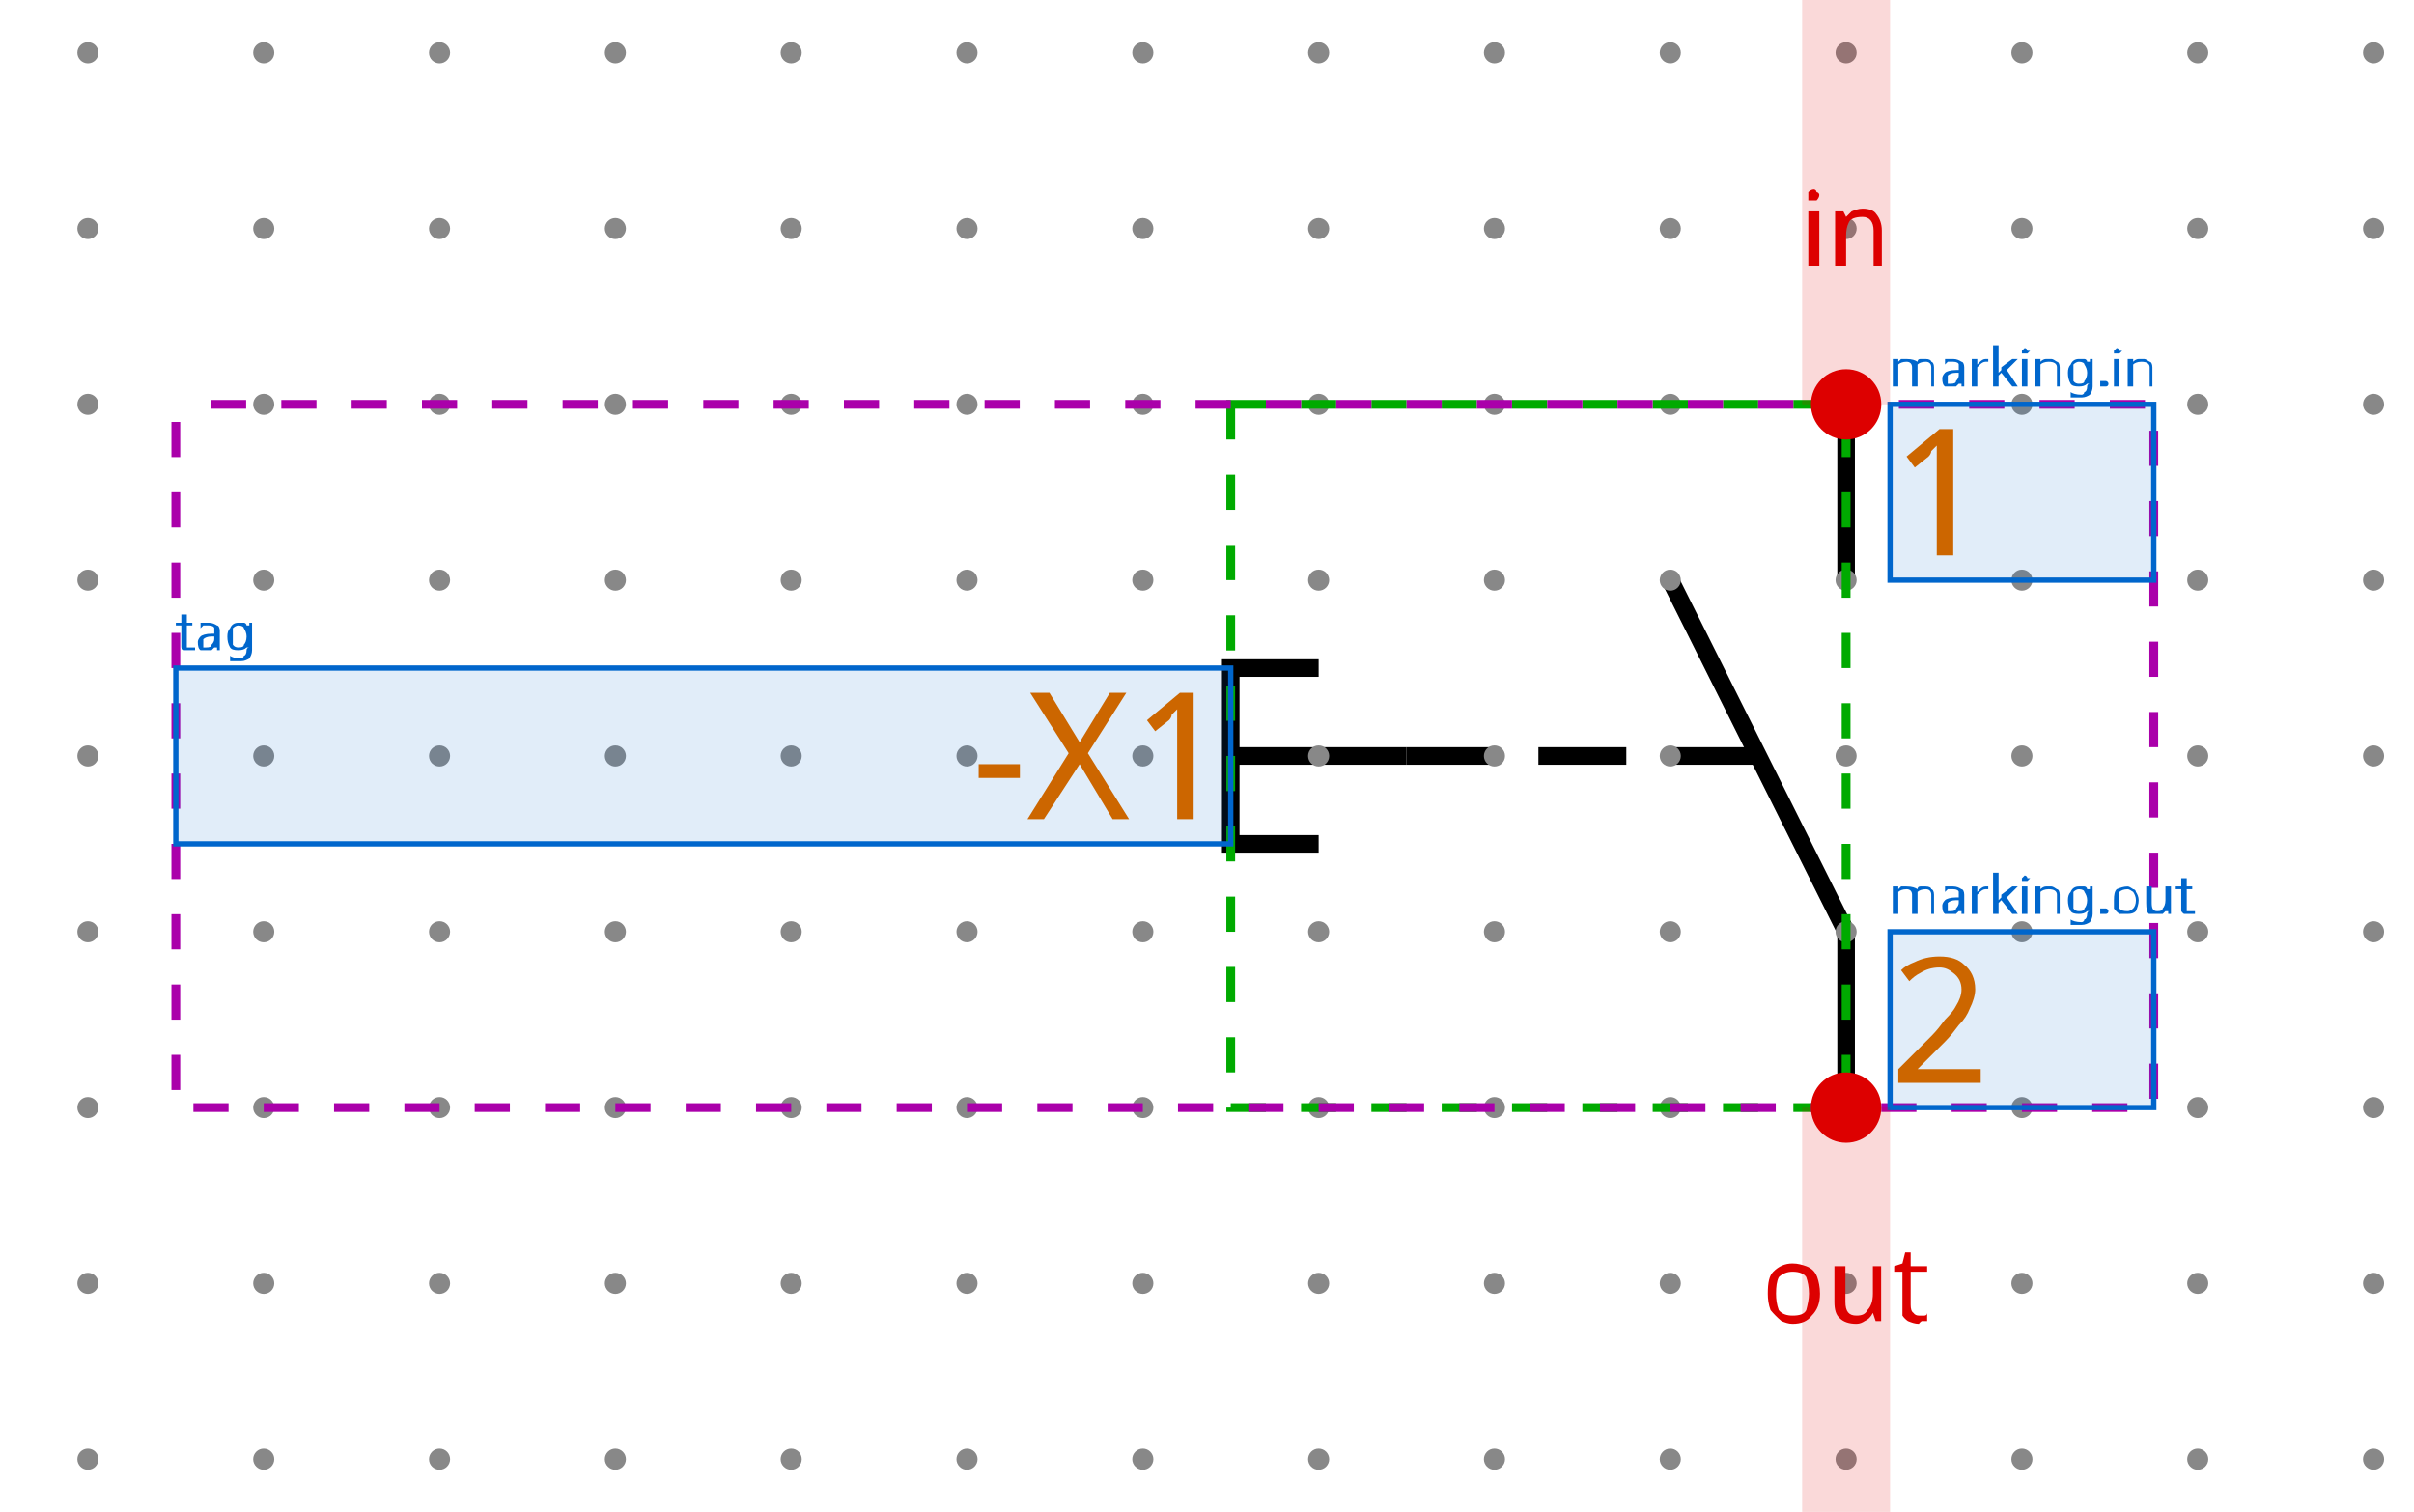
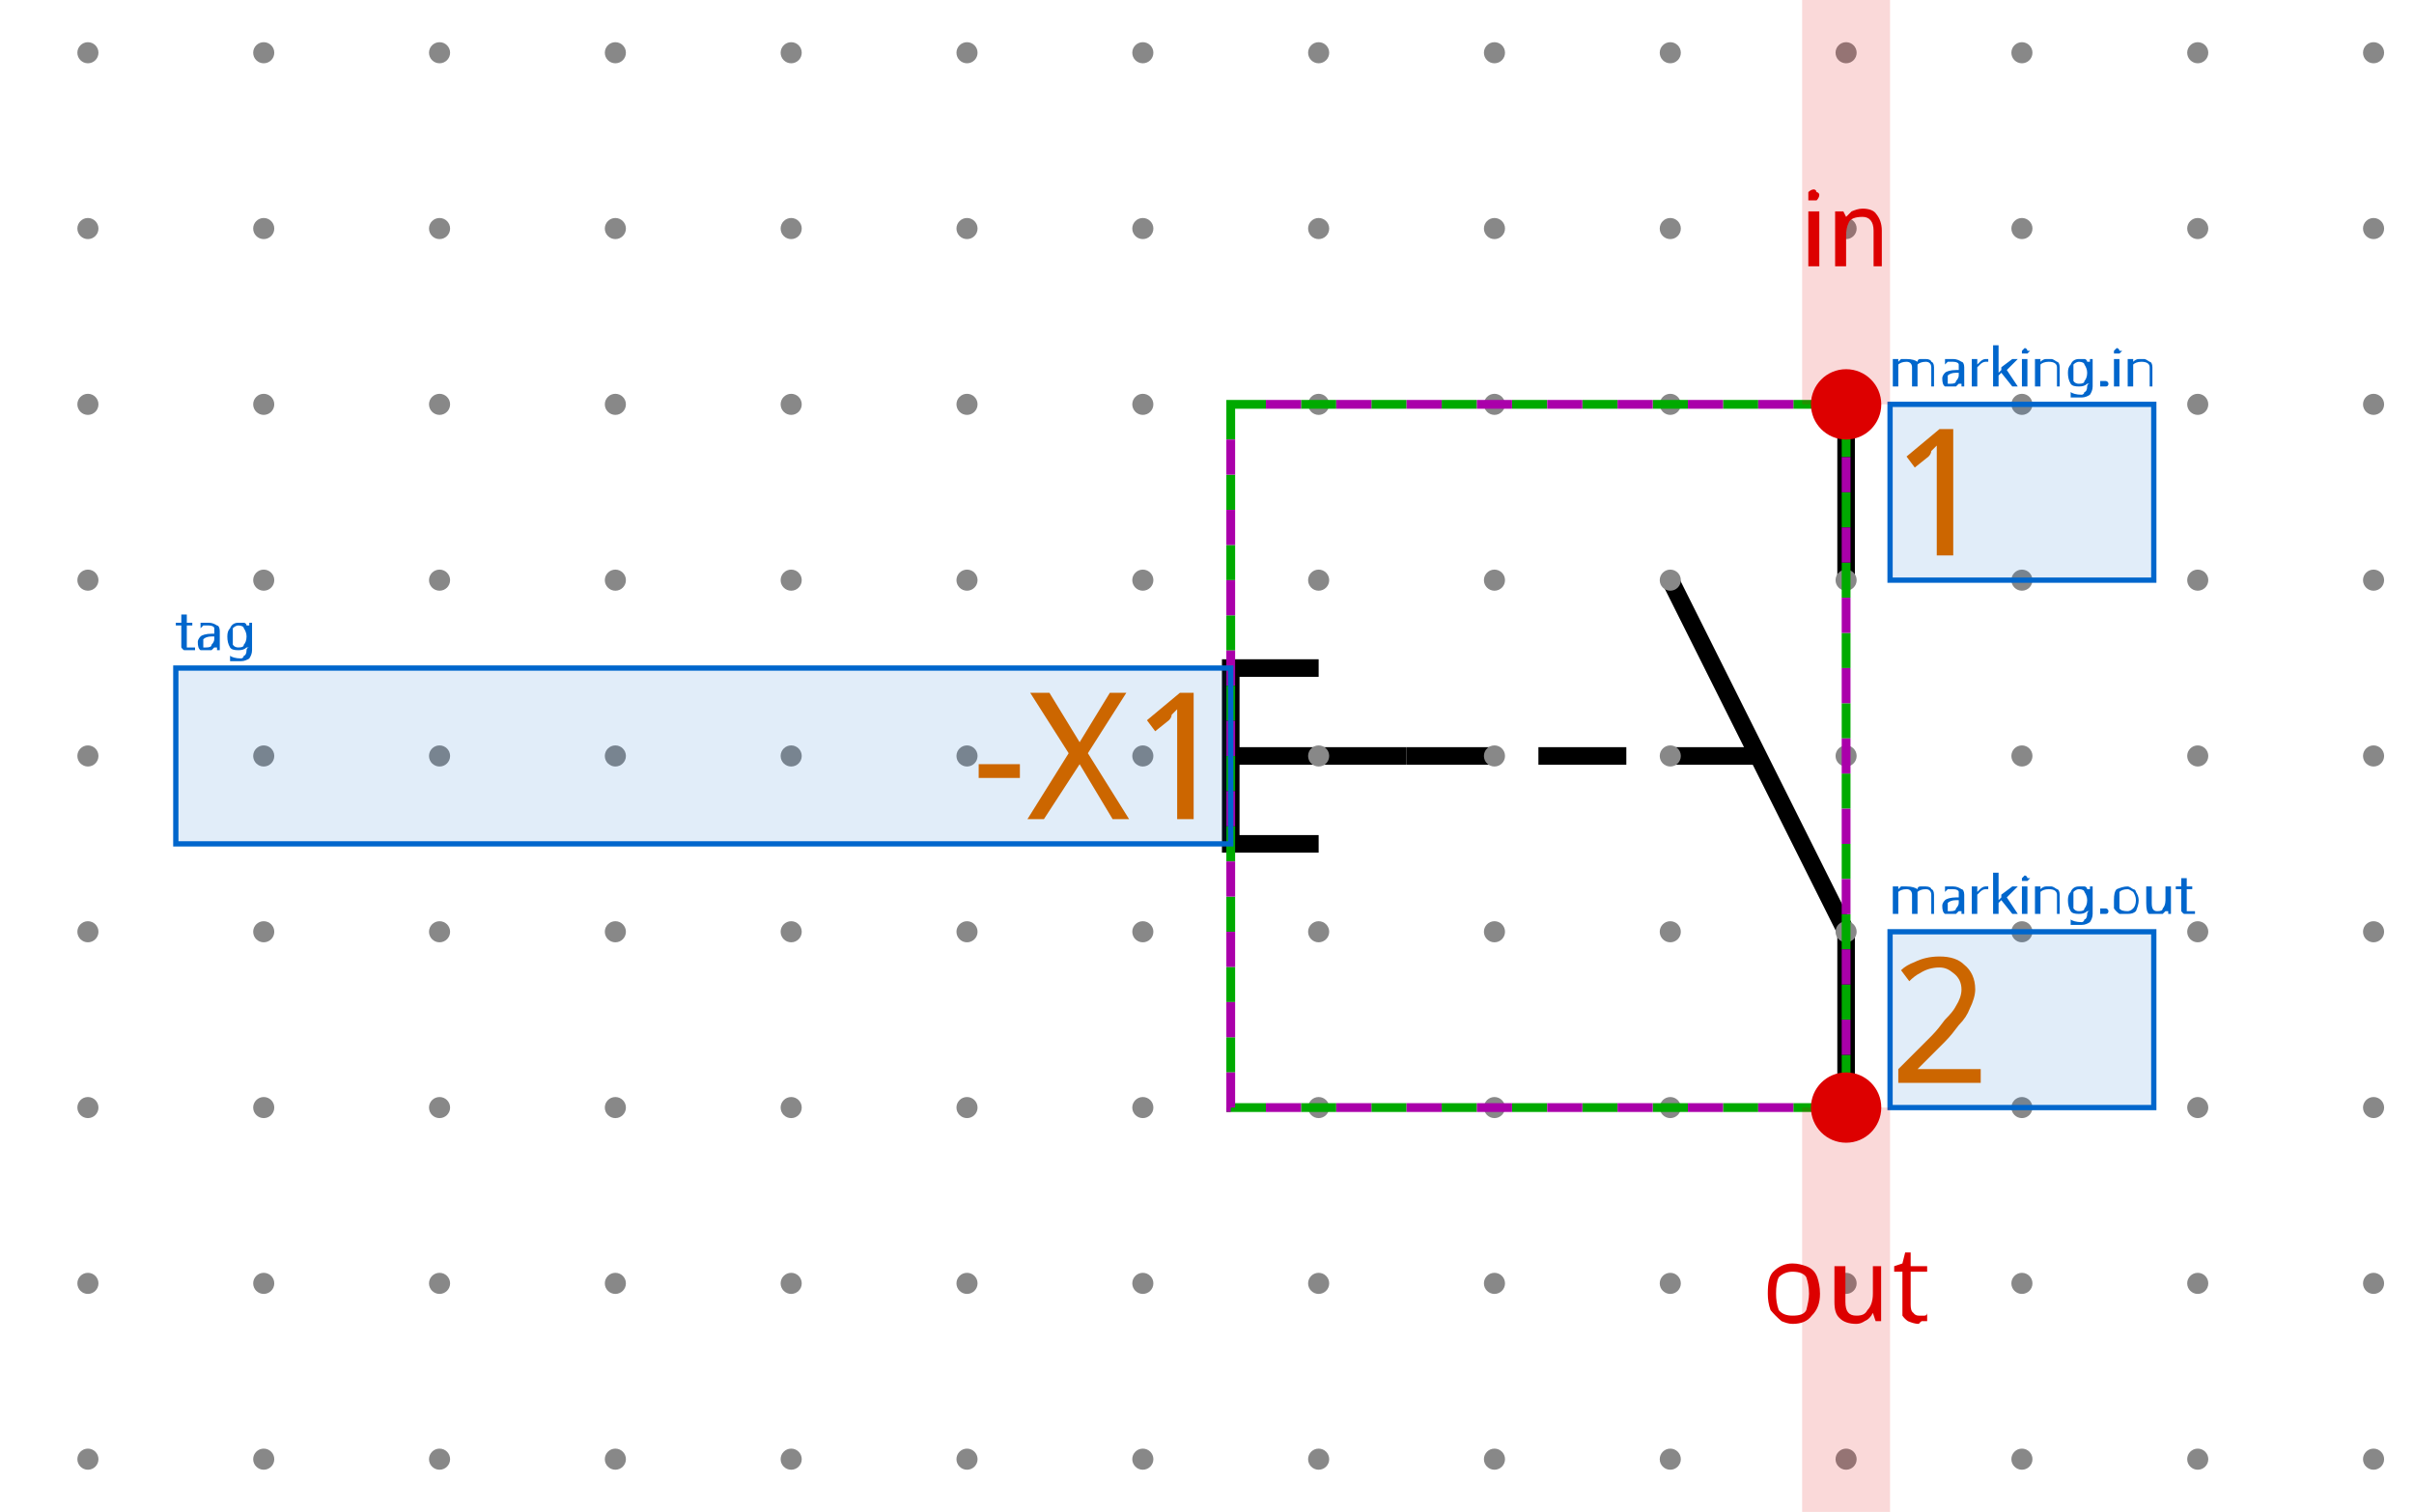
<svg xmlns="http://www.w3.org/2000/svg" width="34.325mm" height="21.5mm" viewBox="-10.5 -4.3 13.73 8.6">
  <g fill="none" stroke="#000" stroke-linecap="butt" stroke-linejoin="miter">
    <line x1="0" y1="-2" x2="0" y2="-1" stroke-width="0.1" />
    <line x1="0" y1="2" x2="0" y2="1" stroke-width="0.1" />
    <line x1="0" y1="1" x2="-1" y2="-1" stroke-width="0.1" />
    <line x1="-0.5" y1="0" x2="-2.5" y2="0" stroke-width="0.1" stroke-dasharray="0.5 0.25" />
    <line x1="-2.5" y1="0" x2="-3.5" y2="0" stroke-width="0.1" />
    <polyline points="-3,-0.5 -3.5,-0.5 -3.5,0.5 -3,0.5" stroke-width="0.1" />
  </g>
  <g class="annotation">
    <circle class="grid" cx="-10" cy="-4" r="0.06" fill="#888" stroke="none" />
    <circle class="grid" cx="-9" cy="-4" r="0.06" fill="#888" stroke="none" />
    <circle class="grid" cx="-8" cy="-4" r="0.06" fill="#888" stroke="none" />
    <circle class="grid" cx="-7" cy="-4" r="0.06" fill="#888" stroke="none" />
    <circle class="grid" cx="-6" cy="-4" r="0.06" fill="#888" stroke="none" />
    <circle class="grid" cx="-5" cy="-4" r="0.06" fill="#888" stroke="none" />
    <circle class="grid" cx="-4" cy="-4" r="0.06" fill="#888" stroke="none" />
    <circle class="grid" cx="-3" cy="-4" r="0.06" fill="#888" stroke="none" />
    <circle class="grid" cx="-2" cy="-4" r="0.06" fill="#888" stroke="none" />
    <circle class="grid" cx="-1" cy="-4" r="0.06" fill="#888" stroke="none" />
    <circle class="grid" cx="0" cy="-4" r="0.06" fill="#888" stroke="none" />
    <circle class="grid" cx="1" cy="-4" r="0.06" fill="#888" stroke="none" />
    <circle class="grid" cx="2" cy="-4" r="0.06" fill="#888" stroke="none" />
    <circle class="grid" cx="3" cy="-4" r="0.06" fill="#888" stroke="none" />
    <circle class="grid" cx="-10" cy="-3" r="0.06" fill="#888" stroke="none" />
    <circle class="grid" cx="-9" cy="-3" r="0.06" fill="#888" stroke="none" />
    <circle class="grid" cx="-8" cy="-3" r="0.06" fill="#888" stroke="none" />
    <circle class="grid" cx="-7" cy="-3" r="0.06" fill="#888" stroke="none" />
    <circle class="grid" cx="-6" cy="-3" r="0.06" fill="#888" stroke="none" />
    <circle class="grid" cx="-5" cy="-3" r="0.06" fill="#888" stroke="none" />
    <circle class="grid" cx="-4" cy="-3" r="0.06" fill="#888" stroke="none" />
    <circle class="grid" cx="-3" cy="-3" r="0.06" fill="#888" stroke="none" />
    <circle class="grid" cx="-2" cy="-3" r="0.06" fill="#888" stroke="none" />
    <circle class="grid" cx="-1" cy="-3" r="0.06" fill="#888" stroke="none" />
    <circle class="grid" cx="0" cy="-3" r="0.06" fill="#888" stroke="none" />
    <circle class="grid" cx="1" cy="-3" r="0.06" fill="#888" stroke="none" />
    <circle class="grid" cx="2" cy="-3" r="0.06" fill="#888" stroke="none" />
    <circle class="grid" cx="3" cy="-3" r="0.06" fill="#888" stroke="none" />
    <circle class="grid" cx="-10" cy="-2" r="0.06" fill="#888" stroke="none" />
    <circle class="grid" cx="-9" cy="-2" r="0.06" fill="#888" stroke="none" />
    <circle class="grid" cx="-8" cy="-2" r="0.06" fill="#888" stroke="none" />
    <circle class="grid" cx="-7" cy="-2" r="0.06" fill="#888" stroke="none" />
    <circle class="grid" cx="-6" cy="-2" r="0.06" fill="#888" stroke="none" />
    <circle class="grid" cx="-5" cy="-2" r="0.06" fill="#888" stroke="none" />
    <circle class="grid" cx="-4" cy="-2" r="0.06" fill="#888" stroke="none" />
    <circle class="grid" cx="-3" cy="-2" r="0.06" fill="#888" stroke="none" />
    <circle class="grid" cx="-2" cy="-2" r="0.06" fill="#888" stroke="none" />
    <circle class="grid" cx="-1" cy="-2" r="0.06" fill="#888" stroke="none" />
    <circle class="grid" cx="0" cy="-2" r="0.06" fill="#888" stroke="none" />
    <circle class="grid" cx="1" cy="-2" r="0.06" fill="#888" stroke="none" />
    <circle class="grid" cx="2" cy="-2" r="0.06" fill="#888" stroke="none" />
    <circle class="grid" cx="3" cy="-2" r="0.06" fill="#888" stroke="none" />
    <circle class="grid" cx="-10" cy="-1" r="0.06" fill="#888" stroke="none" />
    <circle class="grid" cx="-9" cy="-1" r="0.06" fill="#888" stroke="none" />
    <circle class="grid" cx="-8" cy="-1" r="0.06" fill="#888" stroke="none" />
    <circle class="grid" cx="-7" cy="-1" r="0.06" fill="#888" stroke="none" />
    <circle class="grid" cx="-6" cy="-1" r="0.06" fill="#888" stroke="none" />
    <circle class="grid" cx="-5" cy="-1" r="0.06" fill="#888" stroke="none" />
    <circle class="grid" cx="-4" cy="-1" r="0.06" fill="#888" stroke="none" />
    <circle class="grid" cx="-3" cy="-1" r="0.06" fill="#888" stroke="none" />
    <circle class="grid" cx="-2" cy="-1" r="0.06" fill="#888" stroke="none" />
    <circle class="grid" cx="-1" cy="-1" r="0.06" fill="#888" stroke="none" />
    <circle class="grid" cx="0" cy="-1" r="0.06" fill="#888" stroke="none" />
    <circle class="grid" cx="1" cy="-1" r="0.06" fill="#888" stroke="none" />
    <circle class="grid" cx="2" cy="-1" r="0.06" fill="#888" stroke="none" />
    <circle class="grid" cx="3" cy="-1" r="0.06" fill="#888" stroke="none" />
    <circle class="grid" cx="-10" cy="0" r="0.06" fill="#888" stroke="none" />
    <circle class="grid" cx="-9" cy="0" r="0.06" fill="#888" stroke="none" />
    <circle class="grid" cx="-8" cy="0" r="0.06" fill="#888" stroke="none" />
    <circle class="grid" cx="-7" cy="0" r="0.06" fill="#888" stroke="none" />
    <circle class="grid" cx="-6" cy="0" r="0.06" fill="#888" stroke="none" />
    <circle class="grid" cx="-5" cy="0" r="0.06" fill="#888" stroke="none" />
    <circle class="grid" cx="-4" cy="0" r="0.06" fill="#888" stroke="none" />
    <circle class="grid" cx="-3" cy="0" r="0.06" fill="#888" stroke="none" />
    <circle class="grid" cx="-2" cy="0" r="0.06" fill="#888" stroke="none" />
    <circle class="grid" cx="-1" cy="0" r="0.06" fill="#888" stroke="none" />
    <circle class="grid" cx="0" cy="0" r="0.06" fill="#888" stroke="none" />
    <circle class="grid" cx="1" cy="0" r="0.06" fill="#888" stroke="none" />
    <circle class="grid" cx="2" cy="0" r="0.06" fill="#888" stroke="none" />
    <circle class="grid" cx="3" cy="0" r="0.06" fill="#888" stroke="none" />
    <circle class="grid" cx="-10" cy="1" r="0.06" fill="#888" stroke="none" />
    <circle class="grid" cx="-9" cy="1" r="0.06" fill="#888" stroke="none" />
    <circle class="grid" cx="-8" cy="1" r="0.06" fill="#888" stroke="none" />
    <circle class="grid" cx="-7" cy="1" r="0.06" fill="#888" stroke="none" />
    <circle class="grid" cx="-6" cy="1" r="0.06" fill="#888" stroke="none" />
    <circle class="grid" cx="-5" cy="1" r="0.06" fill="#888" stroke="none" />
    <circle class="grid" cx="-4" cy="1" r="0.06" fill="#888" stroke="none" />
    <circle class="grid" cx="-3" cy="1" r="0.06" fill="#888" stroke="none" />
    <circle class="grid" cx="-2" cy="1" r="0.06" fill="#888" stroke="none" />
    <circle class="grid" cx="-1" cy="1" r="0.06" fill="#888" stroke="none" />
    <circle class="grid" cx="0" cy="1" r="0.06" fill="#888" stroke="none" />
    <circle class="grid" cx="1" cy="1" r="0.06" fill="#888" stroke="none" />
    <circle class="grid" cx="2" cy="1" r="0.06" fill="#888" stroke="none" />
    <circle class="grid" cx="3" cy="1" r="0.06" fill="#888" stroke="none" />
    <circle class="grid" cx="-10" cy="2" r="0.06" fill="#888" stroke="none" />
    <circle class="grid" cx="-9" cy="2" r="0.06" fill="#888" stroke="none" />
    <circle class="grid" cx="-8" cy="2" r="0.06" fill="#888" stroke="none" />
    <circle class="grid" cx="-7" cy="2" r="0.06" fill="#888" stroke="none" />
    <circle class="grid" cx="-6" cy="2" r="0.06" fill="#888" stroke="none" />
    <circle class="grid" cx="-5" cy="2" r="0.06" fill="#888" stroke="none" />
    <circle class="grid" cx="-4" cy="2" r="0.06" fill="#888" stroke="none" />
    <circle class="grid" cx="-3" cy="2" r="0.06" fill="#888" stroke="none" />
    <circle class="grid" cx="-2" cy="2" r="0.06" fill="#888" stroke="none" />
    <circle class="grid" cx="-1" cy="2" r="0.06" fill="#888" stroke="none" />
    <circle class="grid" cx="0" cy="2" r="0.06" fill="#888" stroke="none" />
    <circle class="grid" cx="1" cy="2" r="0.06" fill="#888" stroke="none" />
    <circle class="grid" cx="2" cy="2" r="0.06" fill="#888" stroke="none" />
    <circle class="grid" cx="3" cy="2" r="0.06" fill="#888" stroke="none" />
    <circle class="grid" cx="-10" cy="3" r="0.06" fill="#888" stroke="none" />
    <circle class="grid" cx="-9" cy="3" r="0.06" fill="#888" stroke="none" />
    <circle class="grid" cx="-8" cy="3" r="0.06" fill="#888" stroke="none" />
    <circle class="grid" cx="-7" cy="3" r="0.06" fill="#888" stroke="none" />
    <circle class="grid" cx="-6" cy="3" r="0.06" fill="#888" stroke="none" />
    <circle class="grid" cx="-5" cy="3" r="0.06" fill="#888" stroke="none" />
    <circle class="grid" cx="-4" cy="3" r="0.06" fill="#888" stroke="none" />
    <circle class="grid" cx="-3" cy="3" r="0.06" fill="#888" stroke="none" />
    <circle class="grid" cx="-2" cy="3" r="0.06" fill="#888" stroke="none" />
    <circle class="grid" cx="-1" cy="3" r="0.06" fill="#888" stroke="none" />
    <circle class="grid" cx="0" cy="3" r="0.06" fill="#888" stroke="none" />
    <circle class="grid" cx="1" cy="3" r="0.06" fill="#888" stroke="none" />
    <circle class="grid" cx="2" cy="3" r="0.06" fill="#888" stroke="none" />
    <circle class="grid" cx="3" cy="3" r="0.06" fill="#888" stroke="none" />
    <circle class="grid" cx="-10" cy="4" r="0.06" fill="#888" stroke="none" />
    <circle class="grid" cx="-9" cy="4" r="0.06" fill="#888" stroke="none" />
    <circle class="grid" cx="-8" cy="4" r="0.06" fill="#888" stroke="none" />
    <circle class="grid" cx="-7" cy="4" r="0.06" fill="#888" stroke="none" />
    <circle class="grid" cx="-6" cy="4" r="0.06" fill="#888" stroke="none" />
    <circle class="grid" cx="-5" cy="4" r="0.06" fill="#888" stroke="none" />
    <circle class="grid" cx="-4" cy="4" r="0.06" fill="#888" stroke="none" />
    <circle class="grid" cx="-3" cy="4" r="0.06" fill="#888" stroke="none" />
    <circle class="grid" cx="-2" cy="4" r="0.06" fill="#888" stroke="none" />
    <circle class="grid" cx="-1" cy="4" r="0.06" fill="#888" stroke="none" />
    <circle class="grid" cx="0" cy="4" r="0.06" fill="#888" stroke="none" />
    <circle class="grid" cx="1" cy="4" r="0.06" fill="#888" stroke="none" />
    <circle class="grid" cx="2" cy="4" r="0.06" fill="#888" stroke="none" />
    <circle class="grid" cx="3" cy="4" r="0.06" fill="#888" stroke="none" />
    <rect class="body-box" x="-3.5" y="-2" width="3.5" height="4" fill="none" stroke="#0a0" stroke-width="0.05" stroke-dasharray="0.2 0.2" />
-     <rect class="keepout-box" x="-9.5" y="-2" width="11.25" height="4" fill="none" stroke="#a0a" stroke-width="0.05" stroke-dasharray="0.2 0.2" stroke-dashoffset="0.2" />
+     <rect class="keepout-box" x="-3.5" y="-2" width="3.5" height="4" fill="none" stroke="#a0a" stroke-width="0.05" stroke-dasharray="0.2 0.2" stroke-dashoffset="0.2" />
    <rect class="slot-box" x="0.25" y="-2" width="1.5" height="1" fill="#06c" fill-opacity="0.12" stroke="#06c" stroke-width="0.03" />
    <text class="slot-id" x="0.25" y="-2.1" font-size="0.3" text-anchor="start" fill="#06c" stroke="none" font-family="sans-serif">marking.in</text>
    <rect class="slot-box" x="0.25" y="1" width="1.5" height="1" fill="#06c" fill-opacity="0.12" stroke="#06c" stroke-width="0.03" />
    <text class="slot-id" x="0.25" y="0.9" font-size="0.3" text-anchor="start" fill="#06c" stroke="none" font-family="sans-serif">marking.out</text>
    <rect class="slot-box" x="-9.5" y="-0.5" width="6" height="1" fill="#06c" fill-opacity="0.12" stroke="#06c" stroke-width="0.03" />
    <text class="slot-id" x="-9.5" y="-0.6" font-size="0.3" text-anchor="start" fill="#06c" stroke="none" font-family="sans-serif">tag</text>
    <rect class="lane" x="-0.25" y="-4.3" width="0.5" height="2.3" fill="#d00" fill-opacity="0.15" stroke="none" />
    <rect class="lane" x="-0.25" y="2" width="0.5" height="2.3" fill="#d00" fill-opacity="0.15" stroke="none" />
    <circle class="port" cx="0" cy="-2" r="0.2" fill="#d00" stroke="none" />
    <text class="port-id" x="0" y="-2.784" font-size="0.6" text-anchor="middle" fill="#d00" stroke="none" font-family="sans-serif">in</text>
    <circle class="port" cx="0" cy="2" r="0.2" fill="#d00" stroke="none" />
    <text class="port-id" x="0" y="3.216" font-size="0.6" text-anchor="middle" fill="#d00" stroke="none" font-family="sans-serif">out</text>
  </g>
  <g class="samples">
    <text class="sample-text" x="0.25" y="-1.14" font-size="1" text-anchor="start" fill="#c60" stroke="none" font-family="sans-serif">1</text>
    <text class="sample-text" x="0.25" y="1.86" font-size="1" text-anchor="start" fill="#c60" stroke="none" font-family="sans-serif">2</text>
    <text class="sample-text" x="-3.5" y="0.36" font-size="1" text-anchor="end" fill="#c60" stroke="none" font-family="sans-serif">-X1</text>
  </g>
</svg>
